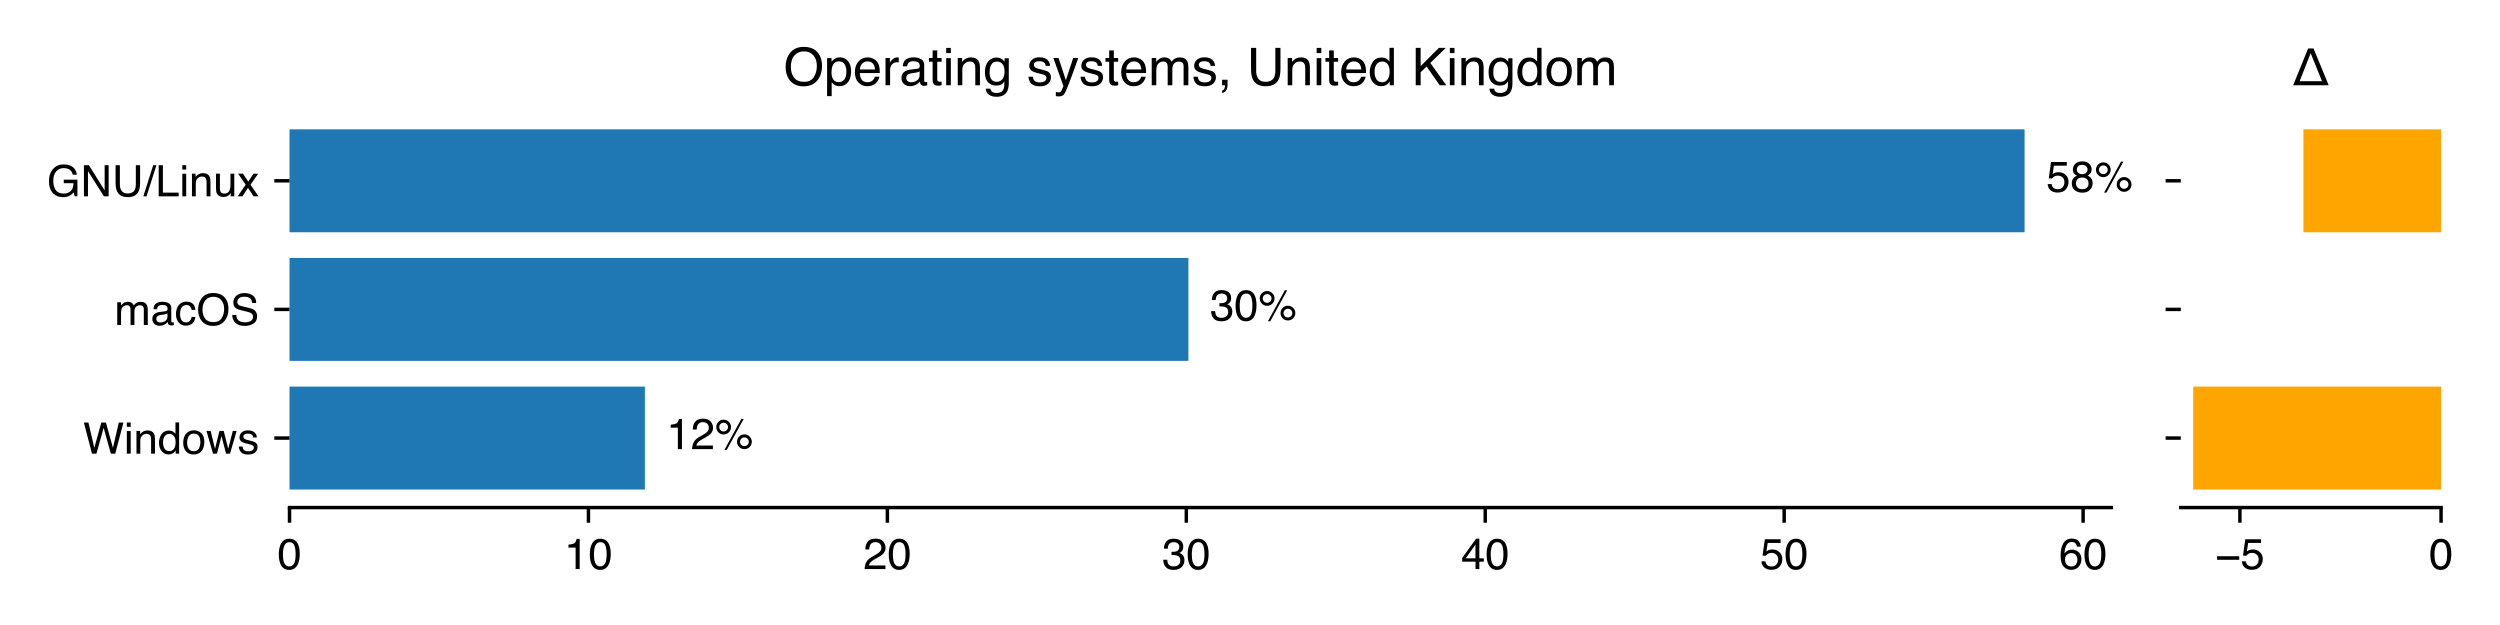
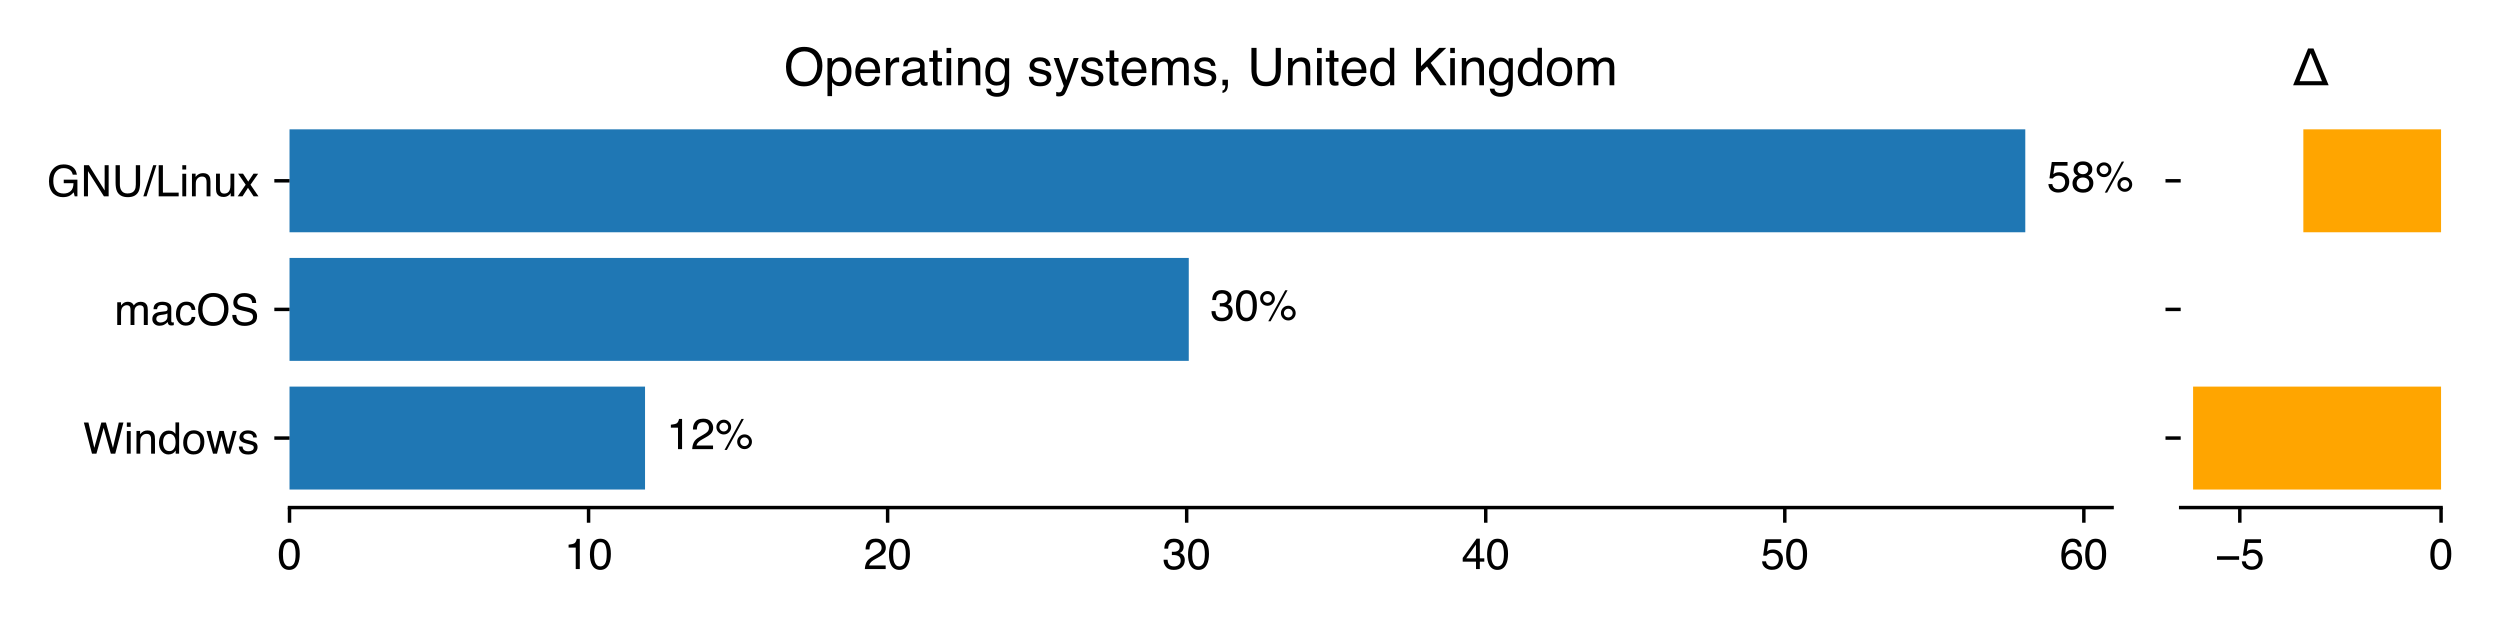
<svg xmlns="http://www.w3.org/2000/svg" xmlns:xlink="http://www.w3.org/1999/xlink" width="576pt" height="144pt" viewBox="0 0 576 144" version="1.1">
  <defs>
    <style type="text/css">*{stroke-linejoin: round; stroke-linecap: butt}</style>
  </defs>
  <g id="figure_1">
    <g id="patch_1">
      <path d="M 0 144  L 576 144  L 576 0  L 0 0  z " style="fill: #ffffff" />
    </g>
    <g id="axes_1">
      <g id="patch_2">
-         <path d="M 66.705 116.942  L 486.45 116.942  L 486.45 25.642  L 66.705 25.642  z " style="fill: #ffffff" />
+         <path d="M 66.705 116.942  L 486.622 116.942  L 486.622 25.642  L 66.705 25.642  z " style="fill: #ffffff" />
      </g>
      <g id="patch_3">
-         <path d="M 66.705 112.792  L 148.583 112.792  L 148.583 89.078  L 66.705 89.078  z " clip-path="url(#p8a21f20dd5)" style="fill: #1f77b4" />
+         <path d="M 66.705 112.792  L 148.616 112.792  L 148.616 89.078  L 66.705 89.078  z " clip-path="url(#pb89591c880)" style="fill: #1f77b4" />
      </g>
      <g id="patch_4">
-         <path d="M 66.705 83.149  L 273.808 83.149  L 273.808 59.435  L 66.705 59.435  z " clip-path="url(#p8a21f20dd5)" style="fill: #1f77b4" />
+         <path d="M 66.705 83.149  L 273.893 83.149  L 273.893 59.435  L 66.705 59.435  z " clip-path="url(#pb89591c880)" style="fill: #1f77b4" />
      </g>
      <g id="patch_5">
-         <path d="M 66.705 53.507  L 466.462 53.507  L 466.462 29.792  L 66.705 29.792  z " clip-path="url(#p8a21f20dd5)" style="fill: #1f77b4" />
+         <path d="M 66.705 53.507  L 466.626 53.507  L 466.626 29.792  L 66.705 29.792  z " clip-path="url(#pb89591c880)" style="fill: #1f77b4" />
      </g>
      <g id="matplotlib.axis_1">
        <g id="xtick_1">
          <g id="line2d_1">
            <defs>
              <path id="m4c99cd72f3" d="M 0 0  L 0 3.5  " style="stroke: #000000; stroke-width: 0.8" />
            </defs>
            <g>
              <use xlink:href="#m4c99cd72f3" x="66.705" y="116.942" style="stroke: #000000; stroke-width: 0.8" />
            </g>
          </g>
          <g id="text_1">
            <g transform="translate(63.92422 131.1156)scale(0.1 -0.1)">
              <defs>
                <path id="Helvetica-30" d="M 1731 4475  Q 2600 4475 2988 3759  Q 3288 3206 3288 2244  Q 3288 1331 3016 734  Q 2622 -122 1728 -122  Q 922 -122 528 578  Q 200 1163 200 2147  Q 200 2909 397 3456  Q 766 4475 1731 4475  z M 1725 391  Q 2163 391 2422 778  Q 2681 1166 2681 2222  Q 2681 2984 2493 3476  Q 2306 3969 1766 3969  Q 1269 3969 1039 3501  Q 809 3034 809 2125  Q 809 1441 956 1025  Q 1181 391 1725 391  z " transform="scale(0.015625)" />
              </defs>
              <use xlink:href="#Helvetica-30" />
            </g>
          </g>
        </g>
        <g id="xtick_2">
          <g id="line2d_2">
            <g>
-               <use xlink:href="#m4c99cd72f3" x="135.579" y="116.942" style="stroke: #000000; stroke-width: 0.8" />
+               <use xlink:href="#m4c99cd72f3" x="135.607" y="116.942" style="stroke: #000000; stroke-width: 0.8" />
            </g>
          </g>
          <g id="text_2">
-             <g transform="translate(130.0176 131.1156)scale(0.1 -0.1)">
+             <g transform="translate(130.0459 131.1156)scale(0.1 -0.1)">
              <defs>
                <path id="Helvetica-31" d="M 613 3169  L 613 3600  Q 1222 3659 1462 3798  Q 1703 3938 1822 4456  L 2266 4456  L 2266 0  L 1666 0  L 1666 3169  L 613 3169  z " transform="scale(0.015625)" />
              </defs>
              <use xlink:href="#Helvetica-31" />
              <use xlink:href="#Helvetica-30" x="55.615" />
            </g>
          </g>
        </g>
        <g id="xtick_3">
          <g id="line2d_3">
            <g>
-               <use xlink:href="#m4c99cd72f3" x="204.452" y="116.942" style="stroke: #000000; stroke-width: 0.8" />
+               <use xlink:href="#m4c99cd72f3" x="204.509" y="116.942" style="stroke: #000000; stroke-width: 0.8" />
            </g>
          </g>
          <g id="text_3">
-             <g transform="translate(198.8914 131.1156)scale(0.1 -0.1)">
+             <g transform="translate(198.948 131.1156)scale(0.1 -0.1)">
              <defs>
                <path id="Helvetica-32" d="M 200 0  Q 231 578 439 1006  Q 647 1434 1250 1784  L 1850 2131  Q 2253 2366 2416 2531  Q 2672 2791 2672 3125  Q 2672 3516 2437 3745  Q 2203 3975 1813 3975  Q 1234 3975 1013 3538  Q 894 3303 881 2888  L 309 2888  Q 319 3472 525 3841  Q 891 4491 1816 4491  Q 2584 4491 2939 4075  Q 3294 3659 3294 3150  Q 3294 2613 2916 2231  Q 2697 2009 2131 1694  L 1703 1456  Q 1397 1288 1222 1134  Q 909 863 828 531  L 3272 531  L 3272 0  L 200 0  z " transform="scale(0.015625)" />
              </defs>
              <use xlink:href="#Helvetica-32" />
              <use xlink:href="#Helvetica-30" x="55.615" />
            </g>
          </g>
        </g>
        <g id="xtick_4">
          <g id="line2d_4">
            <g>
-               <use xlink:href="#m4c99cd72f3" x="273.326" y="116.942" style="stroke: #000000; stroke-width: 0.8" />
+               <use xlink:href="#m4c99cd72f3" x="273.411" y="116.942" style="stroke: #000000; stroke-width: 0.8" />
            </g>
          </g>
          <g id="text_4">
-             <g transform="translate(267.7653 131.1156)scale(0.1 -0.1)">
+             <g transform="translate(267.8501 131.1156)scale(0.1 -0.1)">
              <defs>
                <path id="Helvetica-33" d="M 1663 -122  Q 869 -122 511 314  Q 153 750 153 1375  L 741 1375  Q 778 941 903 744  Q 1122 391 1694 391  Q 2138 391 2406 628  Q 2675 866 2675 1241  Q 2675 1703 2392 1887  Q 2109 2072 1606 2072  Q 1550 2072 1492 2070  Q 1434 2069 1375 2066  L 1375 2563  Q 1463 2553 1522 2550  Q 1581 2547 1650 2547  Q 1966 2547 2169 2647  Q 2525 2822 2525 3272  Q 2525 3606 2287 3787  Q 2050 3969 1734 3969  Q 1172 3969 956 3594  Q 838 3388 822 3006  L 266 3006  Q 266 3506 466 3856  Q 809 4481 1675 4481  Q 2359 4481 2734 4176  Q 3109 3872 3109 3294  Q 3109 2881 2888 2625  Q 2750 2466 2531 2375  Q 2884 2278 3082 2001  Q 3281 1725 3281 1325  Q 3281 684 2859 281  Q 2438 -122 1663 -122  z " transform="scale(0.015625)" />
              </defs>
              <use xlink:href="#Helvetica-33" />
              <use xlink:href="#Helvetica-30" x="55.615" />
            </g>
          </g>
        </g>
        <g id="xtick_5">
          <g id="line2d_5">
            <g>
-               <use xlink:href="#m4c99cd72f3" x="342.2" y="116.942" style="stroke: #000000; stroke-width: 0.8" />
+               <use xlink:href="#m4c99cd72f3" x="342.313" y="116.942" style="stroke: #000000; stroke-width: 0.8" />
            </g>
          </g>
          <g id="text_5">
-             <g transform="translate(336.6391 131.1156)scale(0.1 -0.1)">
+             <g transform="translate(336.7522 131.1156)scale(0.1 -0.1)">
              <defs>
                <path id="Helvetica-34" d="M 2116 1584  L 2116 3613  L 681 1584  L 2116 1584  z M 2125 0  L 2125 1094  L 163 1094  L 163 1644  L 2213 4488  L 2688 4488  L 2688 1584  L 3347 1584  L 3347 1094  L 2688 1094  L 2688 0  L 2125 0  z " transform="scale(0.015625)" />
              </defs>
              <use xlink:href="#Helvetica-34" />
              <use xlink:href="#Helvetica-30" x="55.615" />
            </g>
          </g>
        </g>
        <g id="xtick_6">
          <g id="line2d_6">
            <g>
-               <use xlink:href="#m4c99cd72f3" x="411.074" y="116.942" style="stroke: #000000; stroke-width: 0.8" />
+               <use xlink:href="#m4c99cd72f3" x="411.215" y="116.942" style="stroke: #000000; stroke-width: 0.8" />
            </g>
          </g>
          <g id="text_6">
-             <g transform="translate(405.513 131.1156)scale(0.1 -0.1)">
+             <g transform="translate(405.6543 131.1156)scale(0.1 -0.1)">
              <defs>
                <path id="Helvetica-35" d="M 791 1141  Q 847 659 1238 475  Q 1438 381 1700 381  Q 2200 381 2440 700  Q 2681 1019 2681 1406  Q 2681 1875 2395 2131  Q 2109 2388 1709 2388  Q 1419 2388 1211 2275  Q 1003 2163 856 1963  L 369 1991  L 709 4400  L 3034 4400  L 3034 3856  L 1131 3856  L 941 2613  Q 1097 2731 1238 2791  Q 1488 2894 1816 2894  Q 2431 2894 2859 2497  Q 3288 2100 3288 1491  Q 3288 856 2895 371  Q 2503 -113 1644 -113  Q 1097 -113 676 195  Q 256 503 206 1141  L 791 1141  z " transform="scale(0.015625)" />
              </defs>
              <use xlink:href="#Helvetica-35" />
              <use xlink:href="#Helvetica-30" x="55.615" />
            </g>
          </g>
        </g>
        <g id="xtick_7">
          <g id="line2d_7">
            <g>
-               <use xlink:href="#m4c99cd72f3" x="479.948" y="116.942" style="stroke: #000000; stroke-width: 0.8" />
+               <use xlink:href="#m4c99cd72f3" x="480.117" y="116.942" style="stroke: #000000; stroke-width: 0.8" />
            </g>
          </g>
          <g id="text_7">
-             <g transform="translate(474.3868 131.1156)scale(0.1 -0.1)">
+             <g transform="translate(474.5564 131.1156)scale(0.1 -0.1)">
              <defs>
                <path id="Helvetica-36" d="M 1872 4494  Q 2622 4494 2917 4105  Q 3213 3716 3213 3303  L 2656 3303  Q 2606 3569 2497 3719  Q 2294 4000 1881 4000  Q 1409 4000 1131 3564  Q 853 3128 822 2316  Q 1016 2600 1309 2741  Q 1578 2866 1909 2866  Q 2472 2866 2890 2506  Q 3309 2147 3309 1434  Q 3309 825 2912 354  Q 2516 -116 1781 -116  Q 1153 -116 697 361  Q 241 838 241 1966  Q 241 2800 444 3381  Q 834 4494 1872 4494  z M 1831 384  Q 2275 384 2495 682  Q 2716 981 2716 1388  Q 2716 1731 2519 2042  Q 2322 2353 1803 2353  Q 1441 2353 1167 2112  Q 894 1872 894 1388  Q 894 963 1142 673  Q 1391 384 1831 384  z " transform="scale(0.015625)" />
              </defs>
              <use xlink:href="#Helvetica-36" />
              <use xlink:href="#Helvetica-30" x="55.615" />
            </g>
          </g>
        </g>
      </g>
      <g id="matplotlib.axis_2">
        <g id="ytick_1">
          <g id="line2d_8">
            <defs>
              <path id="m8e343aef83" d="M 0 0  L -3.5 0  " style="stroke: #000000; stroke-width: 0.8" />
            </defs>
            <g>
              <use xlink:href="#m8e343aef83" x="66.705" y="100.935" style="stroke: #000000; stroke-width: 0.8" />
            </g>
          </g>
          <g id="text_8">
            <g transform="translate(19.13906 104.5218)scale(0.1 -0.1)">
              <defs>
                <path id="Helvetica-57" d="M 791 4591  L 1656 856  L 2694 4591  L 3369 4591  L 4406 856  L 5272 4591  L 5953 4591  L 4747 0  L 4094 0  L 3034 3806  L 1969 0  L 1316 0  L 116 4591  L 791 4591  z " transform="scale(0.015625)" />
                <path id="Helvetica-69" d="M 413 3331  L 984 3331  L 984 0  L 413 0  L 413 3331  z M 413 4591  L 984 4591  L 984 3953  L 413 3953  L 413 4591  z " transform="scale(0.015625)" />
                <path id="Helvetica-6e" d="M 413 3347  L 947 3347  L 947 2872  Q 1184 3166 1450 3294  Q 1716 3422 2041 3422  Q 2753 3422 3003 2925  Q 3141 2653 3141 2147  L 3141 0  L 2569 0  L 2569 2109  Q 2569 2416 2478 2603  Q 2328 2916 1934 2916  Q 1734 2916 1606 2875  Q 1375 2806 1200 2600  Q 1059 2434 1017 2257  Q 975 2081 975 1753  L 975 0  L 413 0  L 413 3347  z M 1734 3428  L 1734 3428  z " transform="scale(0.015625)" />
                <path id="Helvetica-64" d="M 769 1634  Q 769 1097 997 734  Q 1225 372 1728 372  Q 2119 372 2370 708  Q 2622 1044 2622 1672  Q 2622 2306 2362 2611  Q 2103 2916 1722 2916  Q 1297 2916 1033 2591  Q 769 2266 769 1634  z M 1616 3406  Q 2000 3406 2259 3244  Q 2409 3150 2600 2916  L 2600 4606  L 3141 4606  L 3141 0  L 2634 0  L 2634 466  Q 2438 156 2169 18  Q 1900 -119 1553 -119  Q 994 -119 584 351  Q 175 822 175 1603  Q 175 2334 548 2870  Q 922 3406 1616 3406  z " transform="scale(0.015625)" />
                <path id="Helvetica-6f" d="M 1741 363  Q 2300 363 2508 786  Q 2716 1209 2716 1728  Q 2716 2197 2566 2491  Q 2328 2953 1747 2953  Q 1231 2953 997 2559  Q 763 2166 763 1609  Q 763 1075 997 719  Q 1231 363 1741 363  z M 1763 3444  Q 2409 3444 2856 3012  Q 3303 2581 3303 1744  Q 3303 934 2909 406  Q 2516 -122 1688 -122  Q 997 -122 590 345  Q 184 813 184 1600  Q 184 2444 612 2944  Q 1041 3444 1763 3444  z M 1744 3428  L 1744 3428  z " transform="scale(0.015625)" />
                <path id="Helvetica-77" d="M 672 3347  L 1316 709  L 1969 3347  L 2600 3347  L 3256 725  L 3941 3347  L 4503 3347  L 3531 0  L 2947 0  L 2266 2591  L 1606 0  L 1022 0  L 56 3347  L 672 3347  z " transform="scale(0.015625)" />
                <path id="Helvetica-73" d="M 747 1050  Q 772 769 888 619  Q 1100 347 1625 347  Q 1938 347 2175 483  Q 2413 619 2413 903  Q 2413 1119 2222 1231  Q 2100 1300 1741 1391  L 1294 1503  Q 866 1609 663 1741  Q 300 1969 300 2372  Q 300 2847 642 3140  Q 984 3434 1563 3434  Q 2319 3434 2653 2991  Q 2863 2709 2856 2384  L 2325 2384  Q 2309 2575 2191 2731  Q 1997 2953 1519 2953  Q 1200 2953 1036 2831  Q 872 2709 872 2509  Q 872 2291 1088 2159  Q 1213 2081 1456 2022  L 1828 1931  Q 2434 1784 2641 1647  Q 2969 1431 2969 969  Q 2969 522 2630 197  Q 2291 -128 1597 -128  Q 850 -128 539 211  Q 228 550 206 1050  L 747 1050  z M 1578 3428  L 1578 3428  z " transform="scale(0.015625)" />
              </defs>
              <use xlink:href="#Helvetica-57" />
              <use xlink:href="#Helvetica-69" x="94.385" />
              <use xlink:href="#Helvetica-6e" x="116.602" />
              <use xlink:href="#Helvetica-64" x="172.217" />
              <use xlink:href="#Helvetica-6f" x="227.832" />
              <use xlink:href="#Helvetica-77" x="283.447" />
              <use xlink:href="#Helvetica-73" x="355.664" />
            </g>
          </g>
        </g>
        <g id="ytick_2">
          <g id="line2d_9">
            <g>
              <use xlink:href="#m8e343aef83" x="66.705" y="71.292" style="stroke: #000000; stroke-width: 0.8" />
            </g>
          </g>
          <g id="text_9">
            <g transform="translate(26.36563 74.87906)scale(0.1 -0.1)">
              <defs>
                <path id="Helvetica-6d" d="M 413 3347  L 969 3347  L 969 2872  Q 1169 3119 1331 3231  Q 1609 3422 1963 3422  Q 2363 3422 2606 3225  Q 2744 3113 2856 2894  Q 3044 3163 3297 3292  Q 3550 3422 3866 3422  Q 4541 3422 4784 2934  Q 4916 2672 4916 2228  L 4916 0  L 4331 0  L 4331 2325  Q 4331 2659 4164 2784  Q 3997 2909 3756 2909  Q 3425 2909 3186 2687  Q 2947 2466 2947 1947  L 2947 0  L 2375 0  L 2375 2184  Q 2375 2525 2294 2681  Q 2166 2916 1816 2916  Q 1497 2916 1236 2669  Q 975 2422 975 1775  L 975 0  L 413 0  L 413 3347  z " transform="scale(0.015625)" />
                <path id="Helvetica-61" d="M 844 891  Q 844 647 1022 506  Q 1200 366 1444 366  Q 1741 366 2019 503  Q 2488 731 2488 1250  L 2488 1703  Q 2384 1638 2221 1594  Q 2059 1550 1903 1531  L 1563 1488  Q 1256 1447 1103 1359  Q 844 1213 844 891  z M 2206 2028  Q 2400 2053 2466 2191  Q 2503 2266 2503 2406  Q 2503 2694 2298 2823  Q 2094 2953 1713 2953  Q 1272 2953 1088 2716  Q 984 2584 953 2325  L 428 2325  Q 444 2944 830 3186  Q 1216 3428 1725 3428  Q 2316 3428 2684 3203  Q 3050 2978 3050 2503  L 3050 575  Q 3050 488 3086 434  Q 3122 381 3238 381  Q 3275 381 3322 386  Q 3369 391 3422 400  L 3422 -16  Q 3291 -53 3222 -62  Q 3153 -72 3034 -72  Q 2744 -72 2613 134  Q 2544 244 2516 444  Q 2344 219 2022 53  Q 1700 -113 1313 -113  Q 847 -113 551 170  Q 256 453 256 878  Q 256 1344 547 1600  Q 838 1856 1309 1916  L 2206 2028  z M 1741 3428  L 1741 3428  z " transform="scale(0.015625)" />
                <path id="Helvetica-63" d="M 1703 3444  Q 2269 3444 2623 3169  Q 2978 2894 3050 2222  L 2503 2222  Q 2453 2531 2275 2736  Q 2097 2941 1703 2941  Q 1166 2941 934 2416  Q 784 2075 784 1575  Q 784 1072 996 728  Q 1209 384 1666 384  Q 2016 384 2220 598  Q 2425 813 2503 1184  L 3050 1184  Q 2956 519 2581 211  Q 2206 -97 1622 -97  Q 966 -97 575 383  Q 184 863 184 1581  Q 184 2463 612 2953  Q 1041 3444 1703 3444  z M 1616 3428  L 1616 3428  z " transform="scale(0.015625)" />
                <path id="Helvetica-4f" d="M 2469 4716  Q 3684 4716 4269 3934  Q 4725 3325 4725 2375  Q 4725 1347 4203 666  Q 3591 -134 2456 -134  Q 1397 -134 791 566  Q 250 1241 250 2272  Q 250 3203 713 3866  Q 1306 4716 2469 4716  z M 2531 422  Q 3353 422 3720 1011  Q 4088 1600 4088 2366  Q 4088 3175 3664 3669  Q 3241 4163 2506 4163  Q 1794 4163 1344 3673  Q 894 3184 894 2231  Q 894 1469 1280 945  Q 1666 422 2531 422  z M 2488 4716  L 2488 4716  z " transform="scale(0.015625)" />
                <path id="Helvetica-53" d="M 894 1481  Q 916 1091 1078 847  Q 1388 391 2169 391  Q 2519 391 2806 491  Q 3363 684 3363 1184  Q 3363 1559 3128 1719  Q 2891 1875 2384 1991  L 1763 2131  Q 1153 2269 900 2434  Q 463 2722 463 3294  Q 463 3913 891 4309  Q 1319 4706 2103 4706  Q 2825 4706 3329 4357  Q 3834 4009 3834 3244  L 3250 3244  Q 3203 3613 3050 3809  Q 2766 4169 2084 4169  Q 1534 4169 1293 3937  Q 1053 3706 1053 3400  Q 1053 3063 1334 2906  Q 1519 2806 2169 2656  L 2813 2509  Q 3278 2403 3531 2219  Q 3969 1897 3969 1284  Q 3969 522 3414 194  Q 2859 -134 2125 -134  Q 1269 -134 784 303  Q 300 738 309 1481  L 894 1481  z M 2150 4716  L 2150 4716  z " transform="scale(0.015625)" />
              </defs>
              <use xlink:href="#Helvetica-6d" />
              <use xlink:href="#Helvetica-61" x="83.301" />
              <use xlink:href="#Helvetica-63" x="138.916" />
              <use xlink:href="#Helvetica-4f" x="188.916" />
              <use xlink:href="#Helvetica-53" x="266.699" />
            </g>
          </g>
        </g>
        <g id="ytick_3">
          <g id="line2d_10">
            <g>
              <use xlink:href="#m8e343aef83" x="66.705" y="41.65" style="stroke: #000000; stroke-width: 0.8" />
            </g>
          </g>
          <g id="text_10">
            <g transform="translate(10.8 45.23631)scale(0.1 -0.1)">
              <defs>
                <path id="Helvetica-47" d="M 2472 4709  Q 3119 4709 3591 4459  Q 4275 4100 4428 3200  L 3813 3200  Q 3700 3703 3347 3933  Q 2994 4163 2456 4163  Q 1819 4163 1383 3684  Q 947 3206 947 2259  Q 947 1441 1306 927  Q 1666 413 2478 413  Q 3100 413 3508 773  Q 3916 1134 3925 1941  L 2488 1941  L 2488 2456  L 4503 2456  L 4503 0  L 4103 0  L 3953 591  Q 3638 244 3394 109  Q 2984 -122 2353 -122  Q 1538 -122 950 406  Q 309 1069 309 2225  Q 309 3378 934 4059  Q 1528 4709 2472 4709  z M 2369 4716  L 2369 4716  z " transform="scale(0.015625)" />
                <path id="Helvetica-4e" d="M 488 4591  L 1222 4591  L 3541 872  L 3541 4591  L 4131 4591  L 4131 0  L 3434 0  L 1081 3716  L 1081 0  L 488 0  L 488 4591  z M 2269 4591  L 2269 4591  z " transform="scale(0.015625)" />
                <path id="Helvetica-55" d="M 1163 4591  L 1163 1753  Q 1163 1253 1350 922  Q 1628 422 2288 422  Q 3078 422 3363 963  Q 3516 1256 3516 1753  L 3516 4591  L 4147 4591  L 4147 2013  Q 4147 1166 3919 709  Q 3500 -122 2338 -122  Q 1175 -122 759 709  Q 531 1166 531 2013  L 531 4591  L 1163 4591  z M 2341 4591  L 2341 4591  z " transform="scale(0.015625)" />
                <path id="Helvetica-2f" d="M 1456 4591  L 1931 4591  L 475 0  L 0 0  L 1456 4591  z " transform="scale(0.015625)" />
                <path id="Helvetica-4c" d="M 488 4591  L 1109 4591  L 1109 547  L 3434 547  L 3434 0  L 488 0  L 488 4591  z " transform="scale(0.015625)" />
                <path id="Helvetica-75" d="M 975 3347  L 975 1125  Q 975 869 1056 706  Q 1206 406 1616 406  Q 2203 406 2416 931  Q 2531 1213 2531 1703  L 2531 3347  L 3094 3347  L 3094 0  L 2563 0  L 2569 494  Q 2459 303 2297 172  Q 1975 -91 1516 -91  Q 800 -91 541 388  Q 400 644 400 1072  L 400 3347  L 975 3347  z M 1747 3428  L 1747 3428  z " transform="scale(0.015625)" />
                <path id="Helvetica-78" d="M 94 3347  L 822 3347  L 1591 2169  L 2369 3347  L 3053 3331  L 1925 1716  L 3103 0  L 2384 0  L 1553 1256  L 747 0  L 34 0  L 1213 1716  L 94 3347  z " transform="scale(0.015625)" />
              </defs>
              <use xlink:href="#Helvetica-47" />
              <use xlink:href="#Helvetica-4e" x="77.783" />
              <use xlink:href="#Helvetica-55" x="150" />
              <use xlink:href="#Helvetica-2f" x="222.217" />
              <use xlink:href="#Helvetica-4c" x="250" />
              <use xlink:href="#Helvetica-69" x="305.615" />
              <use xlink:href="#Helvetica-6e" x="327.832" />
              <use xlink:href="#Helvetica-75" x="383.447" />
              <use xlink:href="#Helvetica-78" x="439.062" />
            </g>
          </g>
        </g>
      </g>
      <g id="patch_6">
-         <path d="M 66.705 116.942  L 486.45 116.942  " style="fill: none; stroke: #000000; stroke-width: 0.8; stroke-linejoin: miter; stroke-linecap: square" />
+         <path d="M 66.705 116.942  L 486.622 116.942  " style="fill: none; stroke: #000000; stroke-width: 0.8; stroke-linejoin: miter; stroke-linecap: square" />
      </g>
      <g id="text_11">
-         <g transform="translate(153.5757 103.4796)scale(0.1 -0.1)">
+         <g transform="translate(153.6093 103.4796)scale(0.1 -0.1)">
          <defs>
            <path id="Helvetica-25" d="M 4363 2175  Q 4813 2175 5131 1856  Q 5450 1538 5450 1088  Q 5450 638 5131 319  Q 4813 0 4363 0  Q 3909 0 3590 319  Q 3272 638 3272 1088  Q 3272 1538 3590 1856  Q 3909 2175 4363 2175  z M 3909 4456  L 4256 4456  L 1753 -119  L 1406 -119  L 3909 4456  z M 1294 2606  Q 1563 2606 1752 2795  Q 1941 2984 1941 3250  Q 1941 3516 1752 3705  Q 1563 3894 1294 3894  Q 1028 3894 839 3706  Q 650 3519 650 3250  Q 650 2984 839 2795  Q 1028 2606 1294 2606  z M 1294 4341  Q 1747 4341 2065 4020  Q 2384 3700 2384 3250  Q 2384 2800 2065 2481  Q 1747 2163 1294 2163  Q 844 2163 525 2481  Q 206 2800 206 3250  Q 206 3700 525 4020  Q 844 4341 1294 4341  z M 4363 444  Q 4628 444 4817 633  Q 5006 822 5006 1088  Q 5006 1353 4817 1542  Q 4628 1731 4363 1731  Q 4094 1731 3905 1542  Q 3716 1353 3716 1088  Q 3716 822 3905 633  Q 4094 444 4363 444  z " transform="scale(0.015625)" />
          </defs>
          <use xlink:href="#Helvetica-31" />
          <use xlink:href="#Helvetica-32" x="55.615" />
          <use xlink:href="#Helvetica-25" x="111.23" />
        </g>
      </g>
      <g id="text_12">
-         <g transform="translate(278.8008 73.83688)scale(0.1 -0.1)">
+         <g transform="translate(278.8858 73.83688)scale(0.1 -0.1)">
          <use xlink:href="#Helvetica-33" />
          <use xlink:href="#Helvetica-30" x="55.615" />
          <use xlink:href="#Helvetica-25" x="111.23" />
        </g>
      </g>
      <g id="text_13">
-         <g transform="translate(471.455 44.19412)scale(0.1 -0.1)">
+         <g transform="translate(471.619 44.19412)scale(0.1 -0.1)">
          <defs>
            <path id="Helvetica-38" d="M 1741 2600  Q 2113 2600 2322 2808  Q 2531 3016 2531 3303  Q 2531 3553 2331 3762  Q 2131 3972 1722 3972  Q 1316 3972 1134 3762  Q 953 3553 953 3272  Q 953 2956 1187 2778  Q 1422 2600 1741 2600  z M 1775 384  Q 2166 384 2423 595  Q 2681 806 2681 1225  Q 2681 1659 2415 1884  Q 2150 2109 1734 2109  Q 1331 2109 1076 1879  Q 822 1650 822 1244  Q 822 894 1055 639  Q 1288 384 1775 384  z M 975 2384  Q 741 2484 609 2619  Q 363 2869 363 3269  Q 363 3769 725 4128  Q 1088 4488 1753 4488  Q 2397 4488 2762 4148  Q 3128 3809 3128 3356  Q 3128 2938 2916 2678  Q 2797 2531 2547 2391  Q 2825 2263 2984 2097  Q 3281 1784 3281 1284  Q 3281 694 2884 283  Q 2488 -128 1763 -128  Q 1109 -128 657 226  Q 206 581 206 1256  Q 206 1653 400 1942  Q 594 2231 975 2384  z " transform="scale(0.015625)" />
          </defs>
          <use xlink:href="#Helvetica-35" />
          <use xlink:href="#Helvetica-38" x="55.615" />
          <use xlink:href="#Helvetica-25" x="111.23" />
        </g>
      </g>
      <g id="text_14">
-         <g transform="translate(180.5388 19.6425)scale(0.12 -0.12)">
+         <g transform="translate(180.625 19.6425)scale(0.12 -0.12)">
          <defs>
            <path id="Helvetica-70" d="M 1825 378  Q 2219 378 2480 708  Q 2741 1038 2741 1694  Q 2741 2094 2625 2381  Q 2406 2934 1825 2934  Q 1241 2934 1025 2350  Q 909 2038 909 1556  Q 909 1169 1025 897  Q 1244 378 1825 378  z M 369 3331  L 916 3331  L 916 2888  Q 1084 3116 1284 3241  Q 1569 3428 1953 3428  Q 2522 3428 2919 2992  Q 3316 2556 3316 1747  Q 3316 653 2744 184  Q 2381 -113 1900 -113  Q 1522 -113 1266 53  Q 1116 147 931 375  L 931 -1334  L 369 -1334  L 369 3331  z " transform="scale(0.015625)" />
            <path id="Helvetica-65" d="M 1806 3422  Q 2163 3422 2497 3255  Q 2831 3088 3006 2822  Q 3175 2569 3231 2231  Q 3281 2000 3281 1494  L 828 1494  Q 844 984 1069 676  Q 1294 369 1766 369  Q 2206 369 2469 659  Q 2619 828 2681 1050  L 3234 1050  Q 3213 866 3089 639  Q 2966 413 2813 269  Q 2556 19 2178 -69  Q 1975 -119 1719 -119  Q 1094 -119 659 336  Q 225 791 225 1609  Q 225 2416 662 2919  Q 1100 3422 1806 3422  z M 2703 1941  Q 2669 2306 2544 2525  Q 2313 2931 1772 2931  Q 1384 2931 1121 2651  Q 859 2372 844 1941  L 2703 1941  z M 1753 3428  L 1753 3428  z " transform="scale(0.015625)" />
            <path id="Helvetica-72" d="M 428 3347  L 963 3347  L 963 2769  Q 1028 2938 1284 3180  Q 1541 3422 1875 3422  Q 1891 3422 1928 3419  Q 1966 3416 2056 3406  L 2056 2813  Q 2006 2822 1964 2825  Q 1922 2828 1872 2828  Q 1447 2828 1219 2554  Q 991 2281 991 1925  L 991 0  L 428 0  L 428 3347  z " transform="scale(0.015625)" />
            <path id="Helvetica-74" d="M 525 4281  L 1094 4281  L 1094 3347  L 1628 3347  L 1628 2888  L 1094 2888  L 1094 703  Q 1094 528 1213 469  Q 1278 434 1431 434  Q 1472 434 1519 436  Q 1566 438 1628 444  L 1628 0  Q 1531 -28 1426 -40  Q 1322 -53 1200 -53  Q 806 -53 665 148  Q 525 350 525 672  L 525 2888  L 72 2888  L 72 3347  L 525 3347  L 525 4281  z " transform="scale(0.015625)" />
            <path id="Helvetica-67" d="M 1594 3406  Q 1988 3406 2281 3213  Q 2441 3103 2606 2894  L 2606 3316  L 3125 3316  L 3125 272  Q 3125 -366 2938 -734  Q 2588 -1416 1616 -1416  Q 1075 -1416 706 -1173  Q 338 -931 294 -416  L 866 -416  Q 906 -641 1028 -763  Q 1219 -950 1628 -950  Q 2275 -950 2475 -494  Q 2594 -225 2584 466  Q 2416 209 2178 84  Q 1941 -41 1550 -41  Q 1006 -41 598 345  Q 191 731 191 1622  Q 191 2463 602 2934  Q 1013 3406 1594 3406  z M 2606 1688  Q 2606 2309 2350 2609  Q 2094 2909 1697 2909  Q 1103 2909 884 2353  Q 769 2056 769 1575  Q 769 1009 998 714  Q 1228 419 1616 419  Q 2222 419 2469 966  Q 2606 1275 2606 1688  z M 1659 3428  L 1659 3428  z " transform="scale(0.015625)" />
            <path id="Helvetica-20" transform="scale(0.015625)" />
            <path id="Helvetica-79" d="M 2503 3347  L 3125 3347  Q 3006 3025 2597 1878  Q 2291 1016 2084 472  Q 1597 -809 1397 -1090  Q 1197 -1372 709 -1372  Q 591 -1372 527 -1362  Q 463 -1353 369 -1328  L 369 -816  Q 516 -856 581 -865  Q 647 -875 697 -875  Q 853 -875 926 -823  Q 1000 -772 1050 -697  Q 1066 -672 1162 -440  Q 1259 -209 1303 -97  L 66 3347  L 703 3347  L 1600 622  L 2503 3347  z M 1597 3428  L 1597 3428  z " transform="scale(0.015625)" />
            <path id="Helvetica-2c" d="M 531 -653  Q 747 -616 834 -350  Q 881 -209 881 -78  Q 881 -56 879 -39  Q 878 -22 872 0  L 531 0  L 531 681  L 1200 681  L 1200 50  Q 1200 -322 1050 -603  Q 900 -884 531 -950  L 531 -653  z " transform="scale(0.015625)" />
            <path id="Helvetica-4b" d="M 488 4591  L 1094 4591  L 1094 2353  L 3331 4591  L 4191 4591  L 2281 2741  L 4244 0  L 3434 0  L 1828 2303  L 1094 1600  L 1094 0  L 488 0  L 488 4591  z " transform="scale(0.015625)" />
          </defs>
          <use xlink:href="#Helvetica-4f" />
          <use xlink:href="#Helvetica-70" x="77.783" />
          <use xlink:href="#Helvetica-65" x="133.398" />
          <use xlink:href="#Helvetica-72" x="189.014" />
          <use xlink:href="#Helvetica-61" x="222.314" />
          <use xlink:href="#Helvetica-74" x="277.93" />
          <use xlink:href="#Helvetica-69" x="305.713" />
          <use xlink:href="#Helvetica-6e" x="327.93" />
          <use xlink:href="#Helvetica-67" x="383.545" />
          <use xlink:href="#Helvetica-20" x="439.16" />
          <use xlink:href="#Helvetica-73" x="466.943" />
          <use xlink:href="#Helvetica-79" x="516.943" />
          <use xlink:href="#Helvetica-73" x="566.943" />
          <use xlink:href="#Helvetica-74" x="616.943" />
          <use xlink:href="#Helvetica-65" x="644.727" />
          <use xlink:href="#Helvetica-6d" x="700.342" />
          <use xlink:href="#Helvetica-73" x="783.643" />
          <use xlink:href="#Helvetica-2c" x="833.643" />
          <use xlink:href="#Helvetica-20" x="861.426" />
          <use xlink:href="#Helvetica-55" x="889.209" />
          <use xlink:href="#Helvetica-6e" x="961.426" />
          <use xlink:href="#Helvetica-69" x="1017.041" />
          <use xlink:href="#Helvetica-74" x="1039.258" />
          <use xlink:href="#Helvetica-65" x="1067.041" />
          <use xlink:href="#Helvetica-64" x="1122.656" />
          <use xlink:href="#Helvetica-20" x="1178.271" />
          <use xlink:href="#Helvetica-4b" x="1206.055" />
          <use xlink:href="#Helvetica-69" x="1272.754" />
          <use xlink:href="#Helvetica-6e" x="1294.971" />
          <use xlink:href="#Helvetica-67" x="1350.586" />
          <use xlink:href="#Helvetica-64" x="1406.201" />
          <use xlink:href="#Helvetica-6f" x="1461.816" />
          <use xlink:href="#Helvetica-6d" x="1517.432" />
        </g>
      </g>
    </g>
    <g id="axes_2">
      <g id="patch_7">
-         <path d="M 502.456 116.942  L 562.42 116.942  L 562.42 25.642  L 502.456 25.642  z " style="fill: #ffffff" />
+         <path d="M 502.431 116.942  L 562.42 116.942  L 562.42 25.642  L 502.431 25.642  z " style="fill: #ffffff" />
      </g>
      <g id="patch_8">
-         <path d="M 562.42 112.792  L 505.311 112.792  L 505.311 89.078  L 562.42 89.078  z " clip-path="url(#p48d935fa45)" style="fill: #ffa500" />
+         <path d="M 562.42 112.792  L 505.288 112.792  L 505.288 89.078  L 562.42 89.078  z " clip-path="url(#p70dee5d5be)" style="fill: #ffa500" />
      </g>
      <g id="patch_9">
-         <path d="M 0 0  z " clip-path="url(#p48d935fa45)" style="fill: #ffa500" />
+         <path d="M 0 0  z " clip-path="url(#p70dee5d5be)" style="fill: #ffa500" />
      </g>
      <g id="patch_10">
-         <path d="M 562.42 53.507  L 530.703 53.507  L 530.703 29.792  L 562.42 29.792  z " clip-path="url(#p48d935fa45)" style="fill: #ffa500" />
+         <path d="M 562.42 53.507  L 530.69 53.507  L 530.69 29.792  L 562.42 29.792  z " clip-path="url(#p70dee5d5be)" style="fill: #ffa500" />
      </g>
      <g id="matplotlib.axis_3">
        <g id="xtick_8">
          <g id="line2d_11">
            <g>
-               <use xlink:href="#m4c99cd72f3" x="516.071" y="116.942" style="stroke: #000000; stroke-width: 0.8" />
+               <use xlink:href="#m4c99cd72f3" x="516.051" y="116.942" style="stroke: #000000; stroke-width: 0.8" />
            </g>
          </g>
          <g id="text_15">
-             <g transform="translate(510.3697 131.1156)scale(0.1 -0.1)">
+             <g transform="translate(510.3507 131.1156)scale(0.1 -0.1)">
              <defs>
                <path id="Helvetica-2212" d="M 3547 1894  L 3547 1369  L 288 1369  L 288 1894  L 3547 1894  z " transform="scale(0.015625)" />
              </defs>
              <use xlink:href="#Helvetica-2212" />
              <use xlink:href="#Helvetica-35" x="58.398" />
            </g>
          </g>
        </g>
        <g id="xtick_9">
          <g id="line2d_12">
            <g>
              <use xlink:href="#m4c99cd72f3" x="562.42" y="116.942" style="stroke: #000000; stroke-width: 0.8" />
            </g>
          </g>
          <g id="text_16">
            <g transform="translate(559.6391 131.1156)scale(0.1 -0.1)">
              <use xlink:href="#Helvetica-30" />
            </g>
          </g>
        </g>
      </g>
      <g id="matplotlib.axis_4">
        <g id="ytick_4">
          <g id="line2d_13">
            <g>
-               <use xlink:href="#m8e343aef83" x="502.456" y="100.935" style="stroke: #000000; stroke-width: 0.8" />
+               <use xlink:href="#m8e343aef83" x="502.431" y="100.935" style="stroke: #000000; stroke-width: 0.8" />
            </g>
          </g>
        </g>
        <g id="ytick_5">
          <g id="line2d_14">
            <g>
-               <use xlink:href="#m8e343aef83" x="502.456" y="71.292" style="stroke: #000000; stroke-width: 0.8" />
+               <use xlink:href="#m8e343aef83" x="502.431" y="71.292" style="stroke: #000000; stroke-width: 0.8" />
            </g>
          </g>
        </g>
        <g id="ytick_6">
          <g id="line2d_15">
            <g>
-               <use xlink:href="#m8e343aef83" x="502.456" y="41.65" style="stroke: #000000; stroke-width: 0.8" />
+               <use xlink:href="#m8e343aef83" x="502.431" y="41.65" style="stroke: #000000; stroke-width: 0.8" />
            </g>
          </g>
        </g>
      </g>
      <g id="patch_11">
-         <path d="M 502.456 116.942  L 562.42 116.942  " style="fill: none; stroke: #000000; stroke-width: 0.8; stroke-linejoin: miter; stroke-linecap: square" />
+         <path d="M 502.431 116.942  L 562.42 116.942  " style="fill: none; stroke: #000000; stroke-width: 0.8; stroke-linejoin: miter; stroke-linecap: square" />
      </g>
      <g id="text_17">
-         <g transform="translate(528.1046 19.6425)scale(0.12 -0.12)">
+         <g transform="translate(528.0923 19.6425)scale(0.12 -0.12)">
          <defs>
            <path id="Helvetica-394" d="M 922 500  L 3672 500  L 2278 3941  L 922 500  z M 1966 4519  L 2631 4519  L 4494 0  L 128 0  L 1966 4519  z " transform="scale(0.015625)" />
          </defs>
          <use xlink:href="#Helvetica-394" />
        </g>
      </g>
    </g>
  </g>
  <defs>
-     <clipPath id="p8a21f20dd5">
-       <rect x="66.705" y="25.642" width="419.745" height="91.3" />
+     <clipPath id="pb89591c880">
+       <rect x="66.705" y="25.642" width="419.917" height="91.3" />
    </clipPath>
-     <clipPath id="p48d935fa45">
-       <rect x="502.456" y="25.642" width="59.964" height="91.3" />
+     <clipPath id="p70dee5d5be">
+       <rect x="502.431" y="25.642" width="59.988" height="91.3" />
    </clipPath>
  </defs>
</svg>
